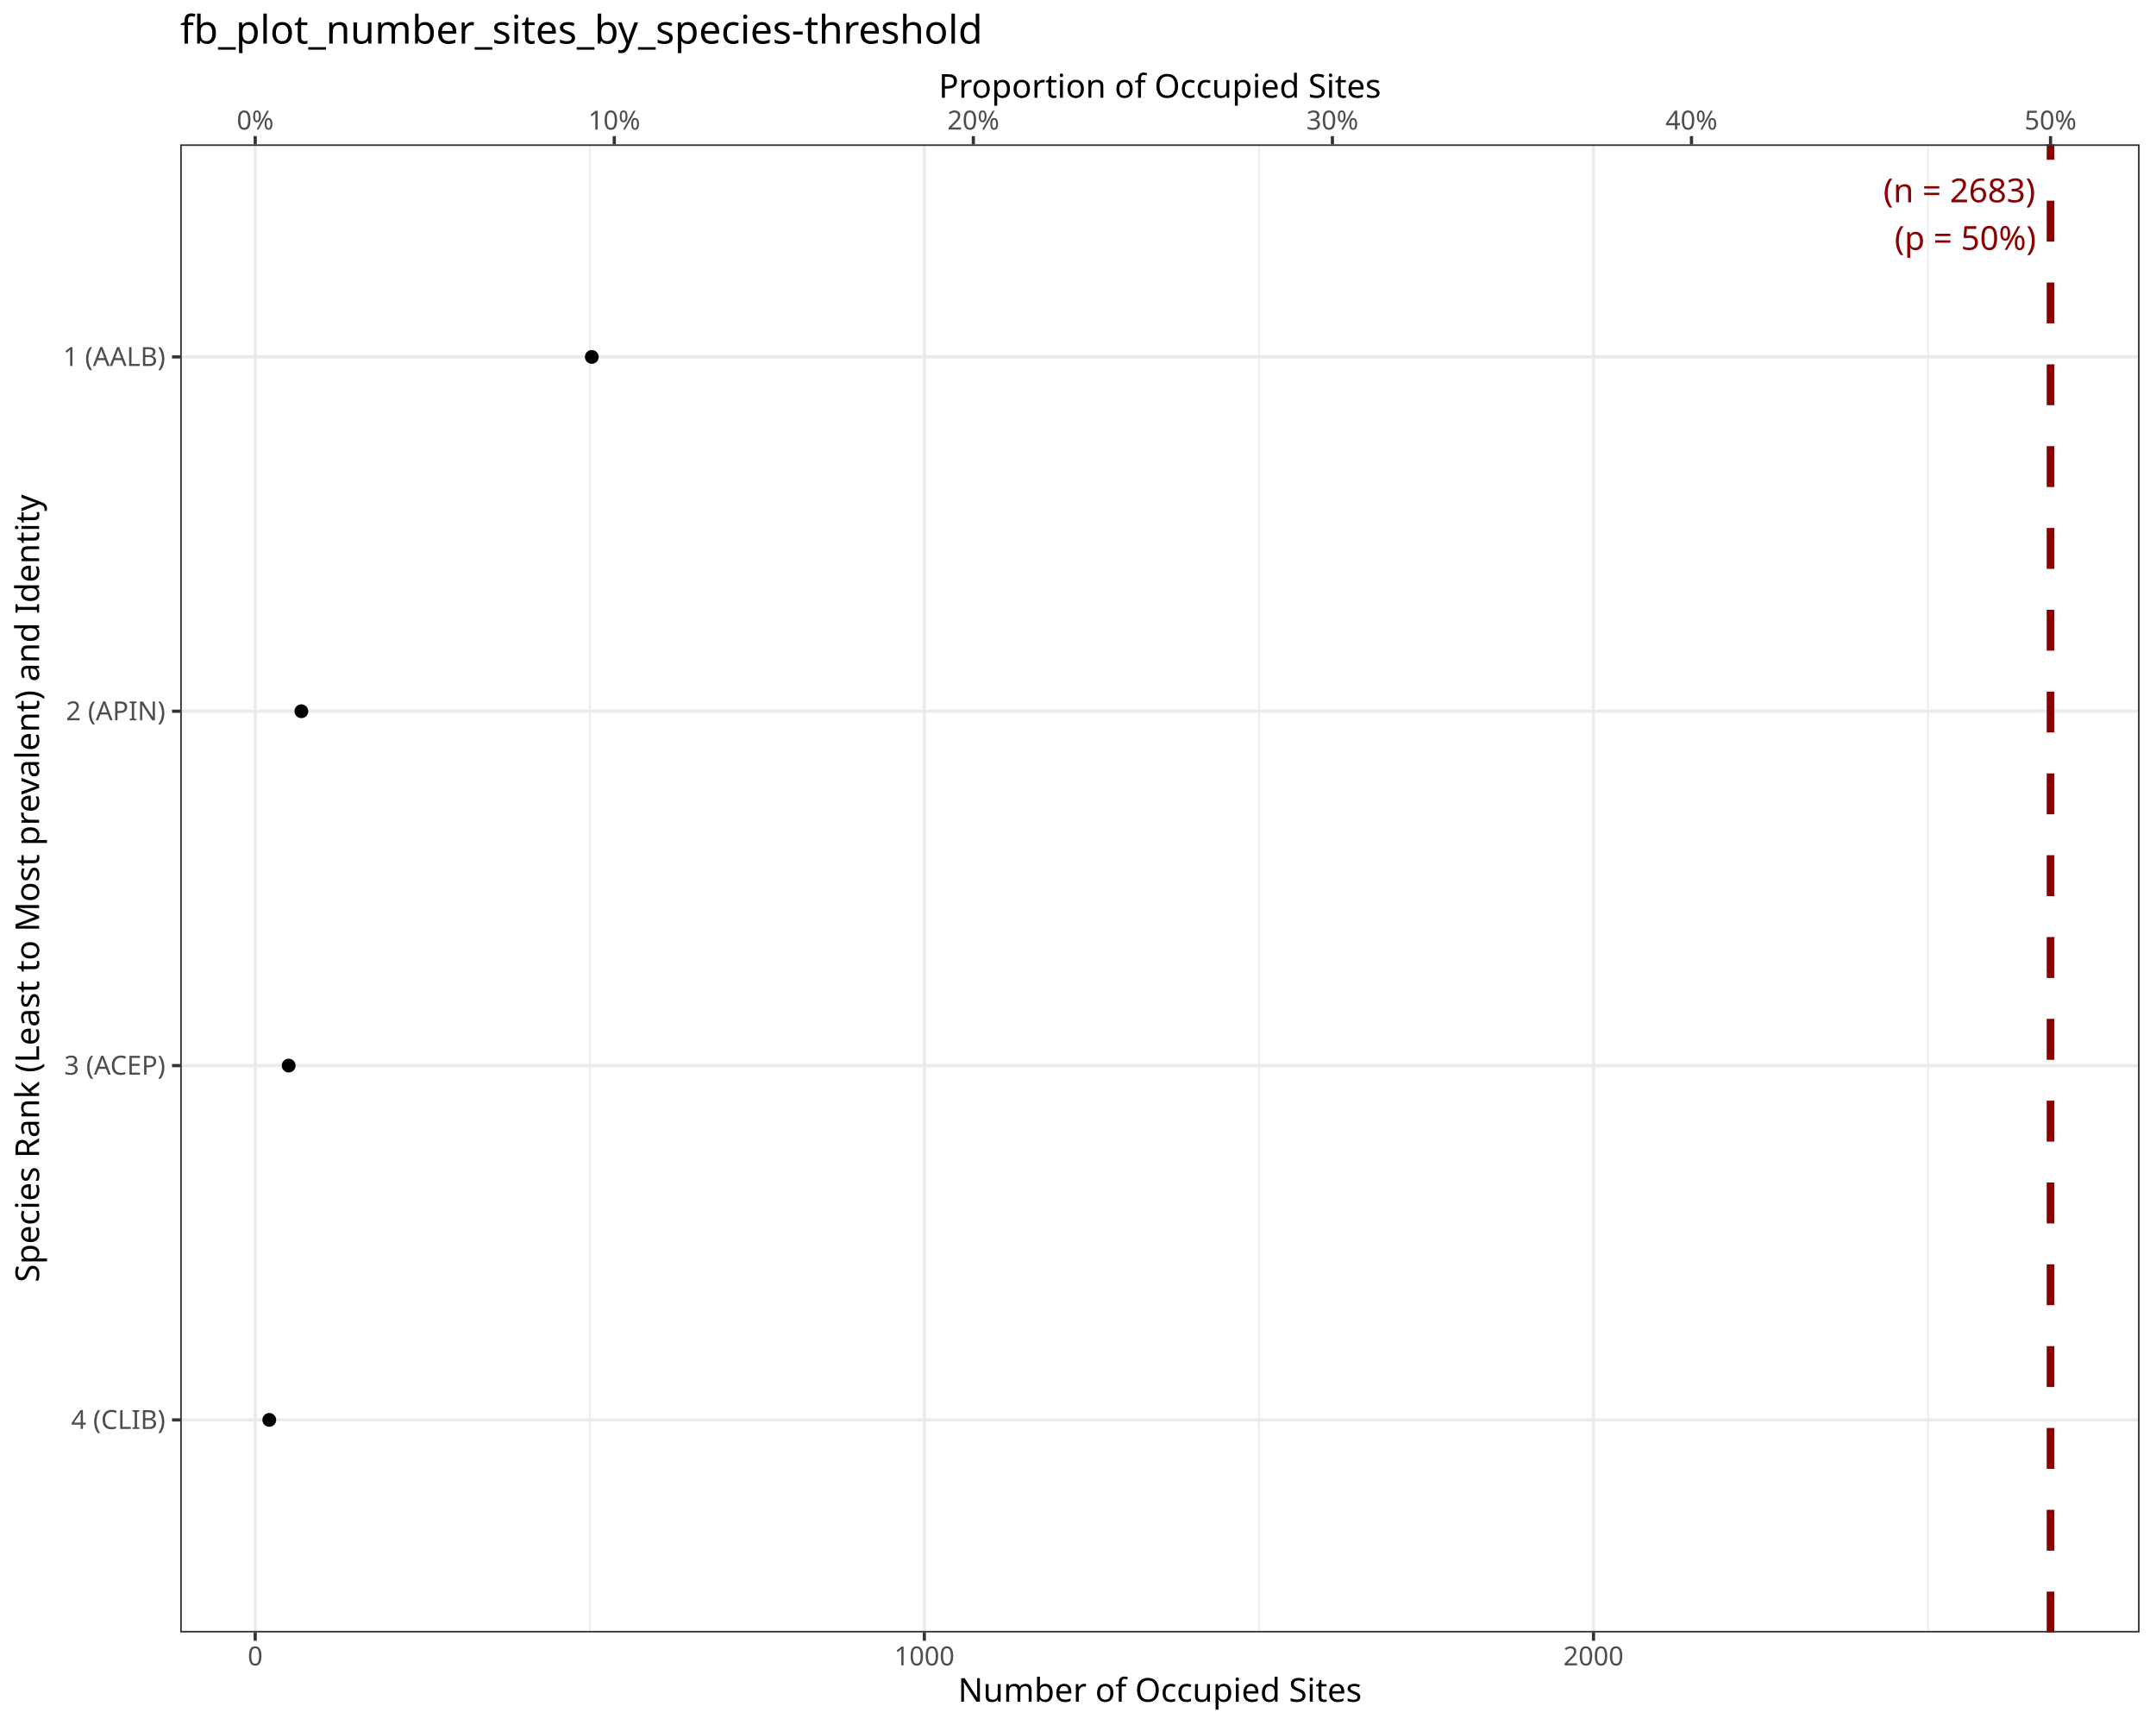
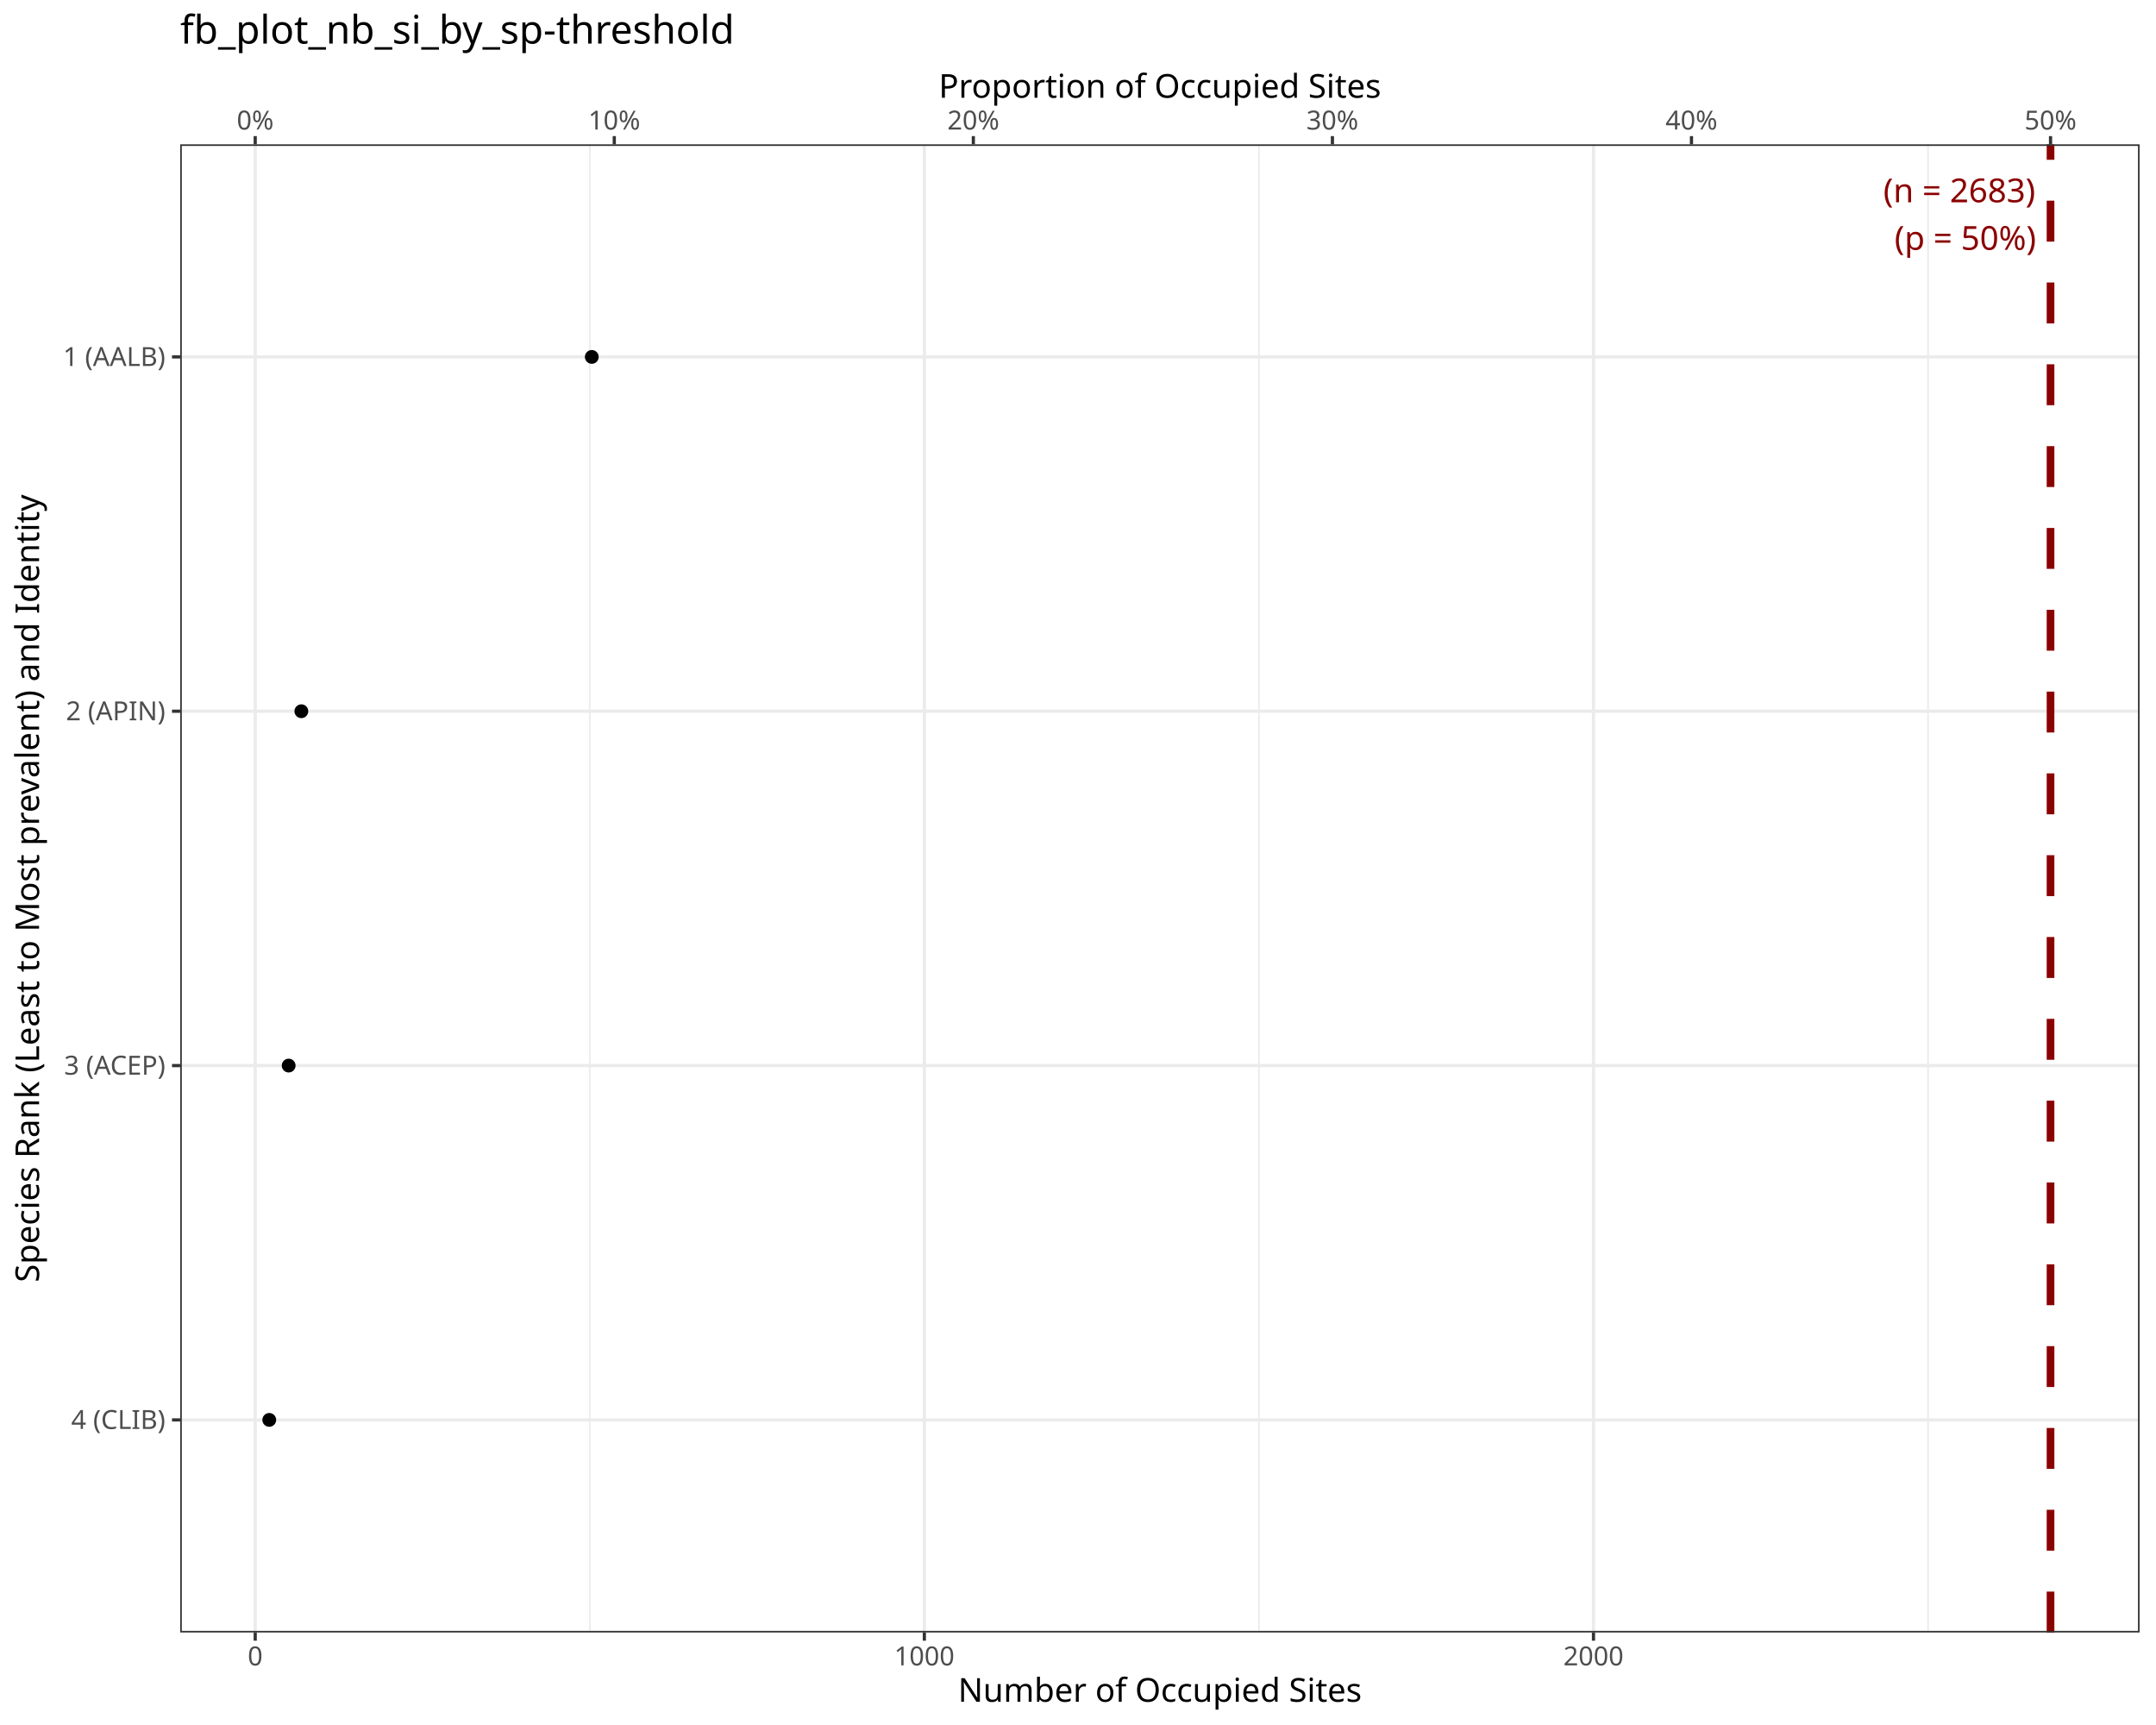
<svg xmlns="http://www.w3.org/2000/svg" class="svglite" data-engine-version="2.0" width="720.00pt" height="576.00pt" viewBox="0 0 720.00 576.00">
  <defs>
    <style type="text/css">
    .svglite line, .svglite polyline, .svglite polygon, .svglite path, .svglite rect, .svglite circle {
      fill: none;
      stroke: #000000;
      stroke-linecap: round;
      stroke-linejoin: round;
      stroke-miterlimit: 10.00;
    }
  </style>
  </defs>
  <rect width="100%" height="100%" style="stroke: none; fill: #FFFFFF;" />
  <defs>
    <clipPath id="cpMC4wMHw3MjAuMDB8MC4wMHw1NzYuMDA=">
      <rect x="0.00" y="0.00" width="720.00" height="576.00" />
    </clipPath>
  </defs>
  <g clip-path="url(#cpMC4wMHw3MjAuMDB8MC4wMHw1NzYuMDA=)">
    <rect x="0.00" y="0.00" width="720.00" height="576.00" style="stroke-width: 1.07; stroke: #FFFFFF; fill: #FFFFFF;" />
  </g>
  <defs>
    <clipPath id="cpNjAuMTh8NzE0LjUyfDQ4LjE5fDU0NS4xMQ==">
      <rect x="60.18" y="48.19" width="654.34" height="496.92" />
    </clipPath>
  </defs>
  <g clip-path="url(#cpNjAuMTh8NzE0LjUyfDQ4LjE5fDU0NS4xMQ==)">
    <rect x="60.18" y="48.19" width="654.34" height="496.92" style="stroke-width: 1.07; stroke: none; fill: #FFFFFF;" />
    <polyline points="196.96,545.11 196.96,48.19 " style="stroke-width: 0.53; stroke: #EBEBEB; stroke-linecap: butt;" />
    <polyline points="420.42,545.11 420.42,48.19 " style="stroke-width: 0.53; stroke: #EBEBEB; stroke-linecap: butt;" />
    <polyline points="643.88,545.11 643.88,48.19 " style="stroke-width: 0.53; stroke: #EBEBEB; stroke-linecap: butt;" />
    <polyline points="60.18,119.18 714.52,119.18 " style="stroke-width: 1.07; stroke: #EBEBEB; stroke-linecap: butt;" />
    <polyline points="60.18,237.49 714.52,237.49 " style="stroke-width: 1.07; stroke: #EBEBEB; stroke-linecap: butt;" />
    <polyline points="60.18,355.81 714.52,355.81 " style="stroke-width: 1.07; stroke: #EBEBEB; stroke-linecap: butt;" />
    <polyline points="60.18,474.12 714.52,474.12 " style="stroke-width: 1.07; stroke: #EBEBEB; stroke-linecap: butt;" />
    <polyline points="85.23,545.11 85.23,48.19 " style="stroke-width: 1.07; stroke: #EBEBEB; stroke-linecap: butt;" />
    <polyline points="308.69,545.11 308.69,48.19 " style="stroke-width: 1.07; stroke: #EBEBEB; stroke-linecap: butt;" />
    <polyline points="532.15,545.11 532.15,48.19 " style="stroke-width: 1.07; stroke: #EBEBEB; stroke-linecap: butt;" />
    <line x1="684.78" y1="545.11" x2="684.78" y2="48.19" style="stroke-width: 2.56; stroke: #8B0000; stroke-dasharray: 13.66,13.66; stroke-linecap: butt;" />
    <circle cx="197.63" cy="119.18" r="1.95" style="stroke-width: 0.71; fill: #000000;" />
    <circle cx="100.64" cy="237.49" r="1.95" style="stroke-width: 0.71; fill: #000000;" />
    <circle cx="96.40" cy="355.81" r="1.95" style="stroke-width: 0.71; fill: #000000;" />
    <circle cx="89.92" cy="474.12" r="1.95" style="stroke-width: 0.71; fill: #000000;" />
    <text x="679.71" y="67.54" text-anchor="end" style="font-size: 11.04px; fill: #8B0000; font-family: sans;" textLength="50.64px" lengthAdjust="spacingAndGlyphs">(n = 2683)</text>
    <text x="679.96" y="83.43" text-anchor="end" style="font-size: 11.04px; fill: #8B0000; font-family: sans;" textLength="48.17px" lengthAdjust="spacingAndGlyphs">(p = 50%)</text>
    <rect x="60.18" y="48.19" width="654.34" height="496.92" style="stroke-width: 1.07; stroke: #333333;" />
  </g>
  <g clip-path="url(#cpMC4wMHw3MjAuMDB8MC4wMHw1NzYuMDA=)">
    <polyline points="85.23,45.45 85.23,48.19 " style="stroke-width: 1.07; stroke: #333333; stroke-linecap: butt;" />
    <polyline points="205.14,45.45 205.14,48.19 " style="stroke-width: 1.07; stroke: #333333; stroke-linecap: butt;" />
    <polyline points="325.05,45.45 325.05,48.19 " style="stroke-width: 1.07; stroke: #333333; stroke-linecap: butt;" />
    <polyline points="444.96,45.45 444.96,48.19 " style="stroke-width: 1.07; stroke: #333333; stroke-linecap: butt;" />
    <polyline points="564.87,45.45 564.87,48.19 " style="stroke-width: 1.07; stroke: #333333; stroke-linecap: butt;" />
    <polyline points="684.78,45.45 684.78,48.19 " style="stroke-width: 1.07; stroke: #333333; stroke-linecap: butt;" />
    <text x="85.23" y="43.26" text-anchor="middle" style="font-size: 8.80px; fill: #4D4D4D; font-family: sans;" textLength="12.72px" lengthAdjust="spacingAndGlyphs">0%</text>
    <text x="205.14" y="43.26" text-anchor="middle" style="font-size: 8.80px; fill: #4D4D4D; font-family: sans;" textLength="17.61px" lengthAdjust="spacingAndGlyphs">10%</text>
    <text x="325.05" y="43.26" text-anchor="middle" style="font-size: 8.80px; fill: #4D4D4D; font-family: sans;" textLength="17.61px" lengthAdjust="spacingAndGlyphs">20%</text>
    <text x="444.96" y="43.26" text-anchor="middle" style="font-size: 8.80px; fill: #4D4D4D; font-family: sans;" textLength="17.61px" lengthAdjust="spacingAndGlyphs">30%</text>
    <text x="564.87" y="43.26" text-anchor="middle" style="font-size: 8.80px; fill: #4D4D4D; font-family: sans;" textLength="17.61px" lengthAdjust="spacingAndGlyphs">40%</text>
    <text x="684.78" y="43.26" text-anchor="middle" style="font-size: 8.80px; fill: #4D4D4D; font-family: sans;" textLength="17.61px" lengthAdjust="spacingAndGlyphs">50%</text>
    <text x="55.24" y="122.21" text-anchor="end" style="font-size: 8.80px; fill: #4D4D4D; font-family: sans;" textLength="35.71px" lengthAdjust="spacingAndGlyphs">1 (AALB)</text>
    <text x="55.24" y="240.52" text-anchor="end" style="font-size: 8.80px; fill: #4D4D4D; font-family: sans;" textLength="33.74px" lengthAdjust="spacingAndGlyphs">2 (APIN)</text>
    <text x="55.24" y="358.84" text-anchor="end" style="font-size: 8.80px; fill: #4D4D4D; font-family: sans;" textLength="37.17px" lengthAdjust="spacingAndGlyphs">3 (ACEP)</text>
    <text x="55.24" y="477.15" text-anchor="end" style="font-size: 8.80px; fill: #4D4D4D; font-family: sans;" textLength="32.77px" lengthAdjust="spacingAndGlyphs">4 (CLIB)</text>
    <polyline points="57.44,119.18 60.18,119.18 " style="stroke-width: 1.07; stroke: #333333; stroke-linecap: butt;" />
    <polyline points="57.44,237.49 60.18,237.49 " style="stroke-width: 1.07; stroke: #333333; stroke-linecap: butt;" />
    <polyline points="57.44,355.81 60.18,355.81 " style="stroke-width: 1.07; stroke: #333333; stroke-linecap: butt;" />
    <polyline points="57.44,474.12 60.18,474.12 " style="stroke-width: 1.07; stroke: #333333; stroke-linecap: butt;" />
    <polyline points="85.23,547.85 85.23,545.11 " style="stroke-width: 1.07; stroke: #333333; stroke-linecap: butt;" />
    <polyline points="308.69,547.85 308.69,545.11 " style="stroke-width: 1.07; stroke: #333333; stroke-linecap: butt;" />
    <polyline points="532.15,547.85 532.15,545.11 " style="stroke-width: 1.07; stroke: #333333; stroke-linecap: butt;" />
    <text x="85.23" y="556.10" text-anchor="middle" style="font-size: 8.80px; fill: #4D4D4D; font-family: sans;" textLength="4.89px" lengthAdjust="spacingAndGlyphs">0</text>
    <text x="308.69" y="556.10" text-anchor="middle" style="font-size: 8.80px; fill: #4D4D4D; font-family: sans;" textLength="19.58px" lengthAdjust="spacingAndGlyphs">1000</text>
    <text x="532.15" y="556.10" text-anchor="middle" style="font-size: 8.80px; fill: #4D4D4D; font-family: sans;" textLength="19.58px" lengthAdjust="spacingAndGlyphs">2000</text>
    <text x="387.35" y="32.64" text-anchor="middle" style="font-size: 11.00px; font-family: sans;" textLength="140.04px" lengthAdjust="spacingAndGlyphs">Proportion of Occupied Sites</text>
    <text x="387.35" y="568.24" text-anchor="middle" style="font-size: 11.00px; font-family: sans;" textLength="128.42px" lengthAdjust="spacingAndGlyphs">Number of Occupied Sites</text>
    <text transform="translate(13.05,296.65) rotate(-90)" text-anchor="middle" style="font-size: 11.00px; font-family: sans;" textLength="252.56px" lengthAdjust="spacingAndGlyphs">Species Rank (Least to Most prevalent) and Identity</text>
-     <text x="60.18" y="14.56" style="font-size: 13.20px; font-family: sans;" textLength="258.33px" lengthAdjust="spacingAndGlyphs">fb_plot_number_sites_by_species-threshold</text>
+     <text x="60.18" y="14.56" style="font-size: 13.20px; font-family: sans;" textLength="179.82px" lengthAdjust="spacingAndGlyphs">fb_plot_nb_si_by_sp-threshold</text>
  </g>
</svg>
